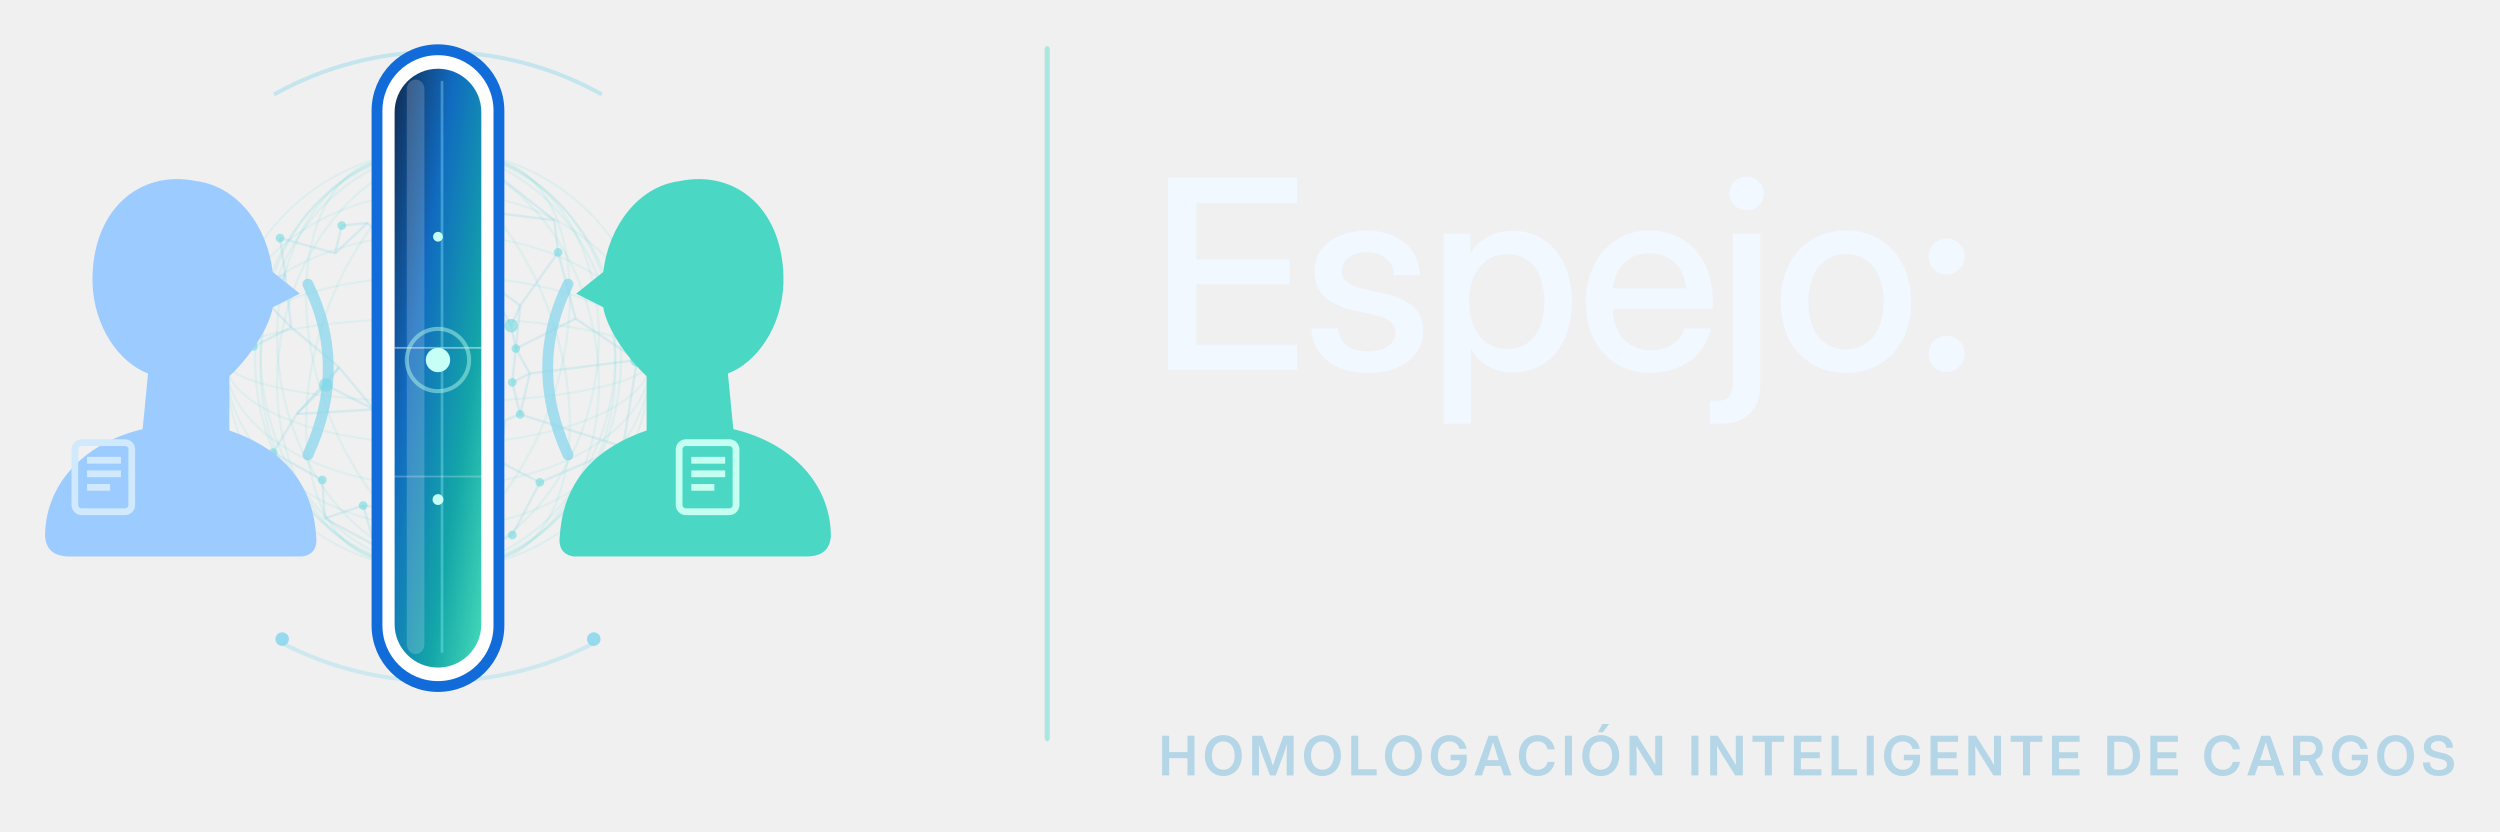
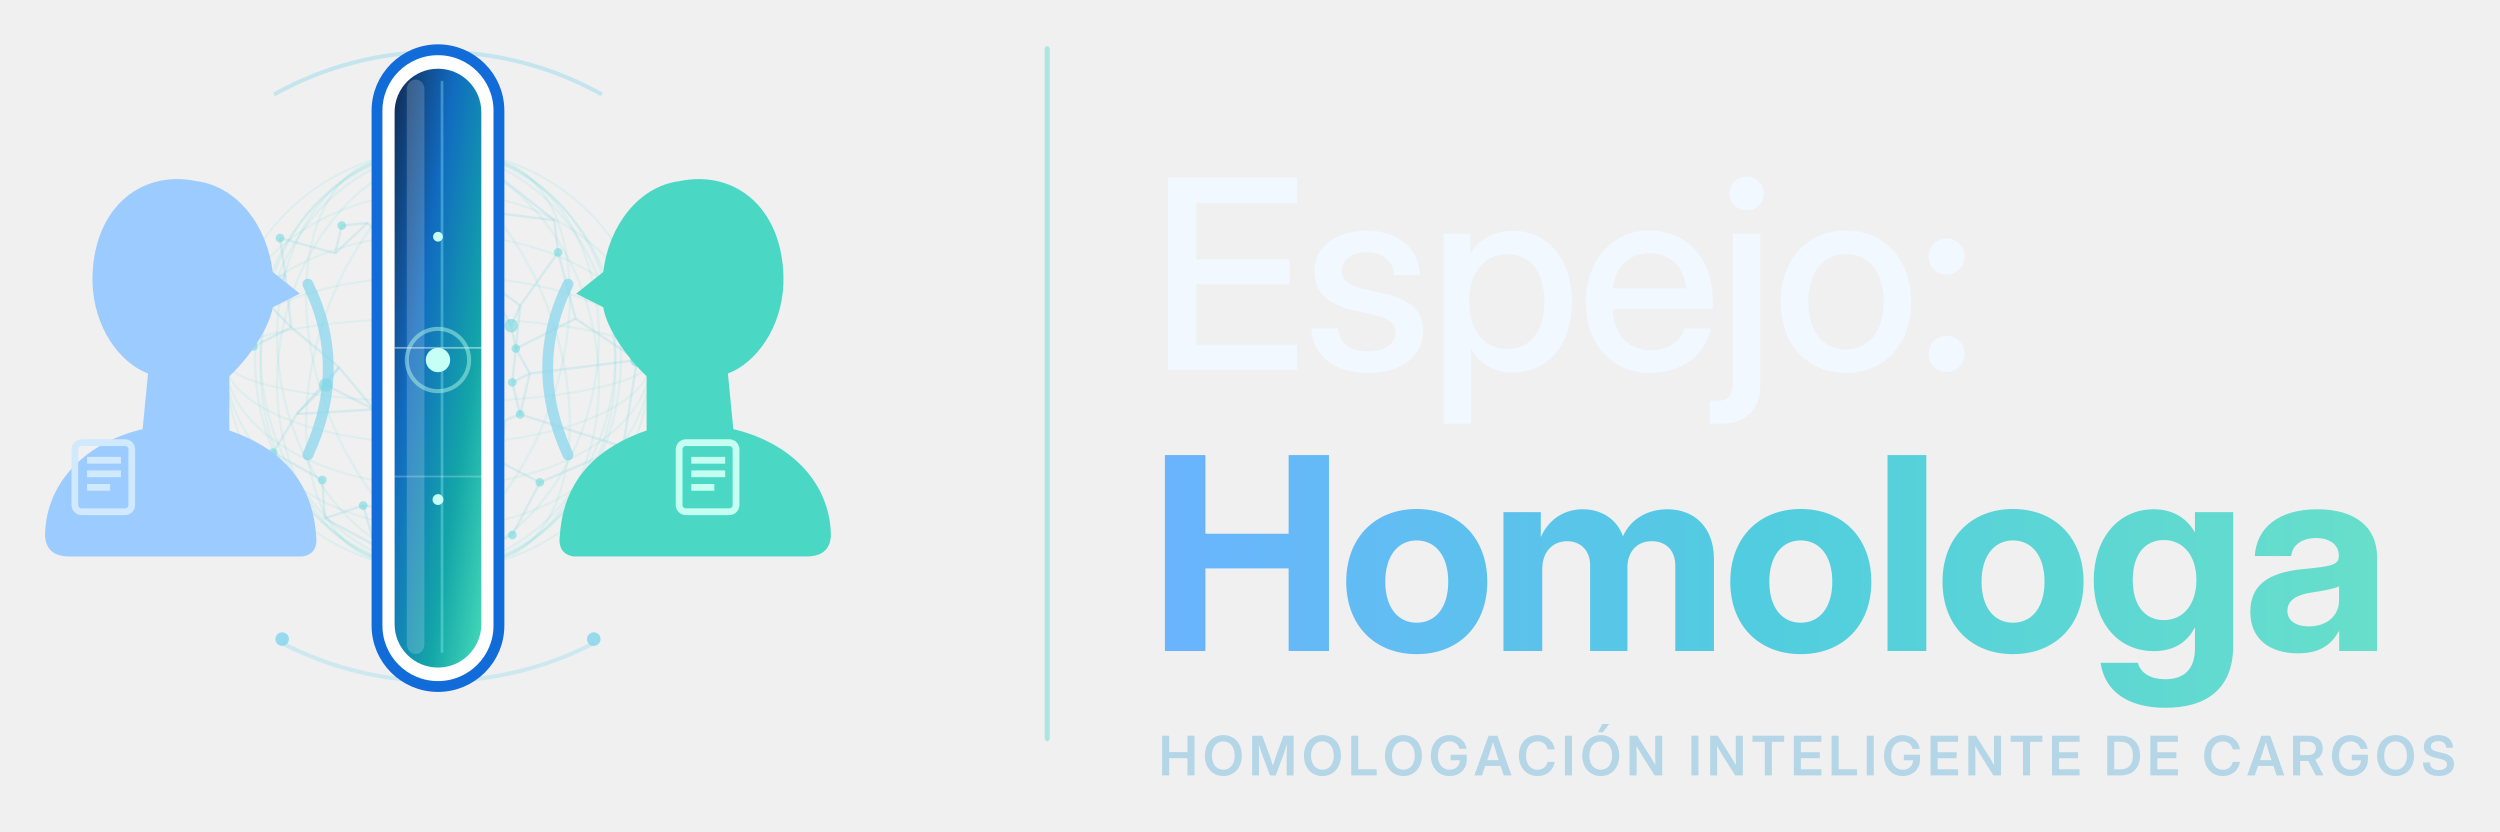
<svg xmlns="http://www.w3.org/2000/svg" width="1467" height="488" viewBox="65 98 1467 488">
  <defs>
    <linearGradient id="prism" x1="0" x2="0.95" y1="0" y2="1">
      <stop offset="0" stop-color="#102B54" />
      <stop offset="0.35" stop-color="#116BC0" />
      <stop offset="0.72" stop-color="#13A5A8" />
      <stop offset="1" stop-color="#42D7B7" />
    </linearGradient>
    <linearGradient id="bright" x1="0" y1="0" x2="1" y2="1">
      <stop stop-color="#0C64DD" />
      <stop offset="0.52" stop-color="#168DDB" />
      <stop offset="1" stop-color="#25C3A8" />
    </linearGradient>
    <linearGradient id="titleBanner" gradientUnits="userSpaceOnUse" x1="1320" y1="0" x2="2620" y2="0">
      <stop stop-color="#1574E4" />
      <stop offset=".56" stop-color="#188BD5" />
      <stop offset="1" stop-color="#10B6A7" />
    </linearGradient>
    <linearGradient id="titleBannerLight" gradientUnits="userSpaceOnUse" x1="1320" y1="0" x2="2620" y2="0">
      <stop stop-color="#6BB3FF" />
      <stop offset=".52" stop-color="#51CDDF" />
      <stop offset="1" stop-color="#68DFCA" />
    </linearGradient>
    <linearGradient id="titleHorizontal" gradientUnits="userSpaceOnUse" x1="740" y1="0" x2="2040" y2="0">
      <stop stop-color="#1574E4" />
      <stop offset=".56" stop-color="#188BD5" />
      <stop offset="1" stop-color="#10B6A7" />
    </linearGradient>
    <linearGradient id="titleHorizontalLight" gradientUnits="userSpaceOnUse" x1="740" y1="0" x2="2040" y2="0">
      <stop stop-color="#6BB3FF" />
      <stop offset=".52" stop-color="#51CDDF" />
      <stop offset="1" stop-color="#68DFCA" />
    </linearGradient>
    <linearGradient id="titleSquare" gradientUnits="userSpaceOnUse" x1="350" y1="0" x2="1250" y2="0">
      <stop stop-color="#1574E4" />
      <stop offset=".56" stop-color="#188BD5" />
      <stop offset="1" stop-color="#10B6A7" />
    </linearGradient>
    <linearGradient id="titleSquareLight" gradientUnits="userSpaceOnUse" x1="350" y1="0" x2="1250" y2="0">
      <stop stop-color="#6BB3FF" />
      <stop offset=".52" stop-color="#51CDDF" />
      <stop offset="1" stop-color="#68DFCA" />
    </linearGradient>
    <linearGradient id="leftHead" x1="0" y1="0" x2="1" y2="1">
      <stop stop-color="#091B3F" />
      <stop offset="1" stop-color="#1556A8" />
    </linearGradient>
    <linearGradient id="rightHead" x1="0" y1="0" x2="1" y2="1">
      <stop stop-color="#0EA1A6" />
      <stop offset="1" stop-color="#58DEBD" />
    </linearGradient>
    <linearGradient id="darkbg" x1="0" y1="0" x2="1" y2="1">
      <stop stop-color="#07152D" />
      <stop offset=".5" stop-color="#0E2851" />
      <stop offset="1" stop-color="#0A1B37" />
    </linearGradient>
    <linearGradient id="lightbg" x1="0" y1="0" x2="1" y2="1">
      <stop stop-color="#FCFEFF" />
      <stop offset=".65" stop-color="#F4F9FF" />
      <stop offset="1" stop-color="#EBF9F8" />
    </linearGradient>
    <radialGradient id="halolight">
      <stop stop-color="#B4EAEF" stop-opacity=".62" />
      <stop offset=".57" stop-color="#C3E9FB" stop-opacity=".25" />
      <stop offset="1" stop-color="#FFFFFF" stop-opacity="0" />
    </radialGradient>
    <radialGradient id="halodark">
      <stop stop-color="#1D9BAD" stop-opacity=".32" />
      <stop offset=".60" stop-color="#1985DA" stop-opacity=".12" />
      <stop offset="1" stop-color="#07315C" stop-opacity="0" />
    </radialGradient>
    <linearGradient id="mirrorShine">
      <stop stop-color="#FFFFFF" stop-opacity="0" />
      <stop offset=".39" stop-color="#FFFFFF" stop-opacity=".3" />
      <stop offset=".53" stop-color="#FFFFFF" stop-opacity=".02" />
      <stop offset="1" stop-color="#FFFFFF" stop-opacity="0" />
    </linearGradient>
    <linearGradient id="appGrad" x1="0" y1="0" x2="1" y2="1">
      <stop stop-color="#102C56" />
      <stop offset=".65" stop-color="#071A34" />
      <stop offset="1" stop-color="#061327" />
    </linearGradient>
    <linearGradient id="appLight" x1="0" y1="0" x2="1" y2="1">
      <stop stop-color="#F9FCFF" />
      <stop offset=".65" stop-color="#EDF8FD" />
      <stop offset="1" stop-color="#E9F7F3" />
    </linearGradient>
    <clipPath id="chipclip">
      <rect x="360" y="167" width="80" height="456" rx="40" />
    </clipPath>
  </defs>
  <g transform="translate(4 0) scale(.795)">
    <path d="M279 193 A248 248 0 0 1 521 193" stroke="#82D5EC" stroke-width="3" stroke-opacity=".4" fill="none" />
    <path d="M285 598 A250 250 0 0 0 515 598" stroke="#82D5EC" stroke-width="3" stroke-opacity=".32" fill="none" />
    <g fill="none">
      <ellipse cx="400" cy="389" rx="89.29" ry="154" stroke="#67D9DE" stroke-opacity="0.13" stroke-width="1.7" transform="rotate(-18 400 389)" />
      <ellipse cx="400" cy="389" rx="116.91" ry="154" stroke="#67D9DE" stroke-opacity="0.13" stroke-width="1.7" transform="rotate(-12 400 389)" />
      <ellipse cx="400" cy="389" rx="130.71" ry="154" stroke="#67D9DE" stroke-opacity="0.13" stroke-width="1.7" transform="rotate(-6 400 389)" />
      <ellipse cx="400" cy="389" rx="135.00" ry="154" stroke="#67D9DE" stroke-opacity="0.13" stroke-width="1.7" transform="rotate(0 400 389)" />
      <ellipse cx="400" cy="389" rx="130.71" ry="154" stroke="#67D9DE" stroke-opacity="0.13" stroke-width="1.7" transform="rotate(6 400 389)" />
      <ellipse cx="400" cy="389" rx="116.91" ry="154" stroke="#67D9DE" stroke-opacity="0.13" stroke-width="1.7" transform="rotate(12 400 389)" />
      <ellipse cx="400" cy="389" rx="89.29" ry="154" stroke="#67D9DE" stroke-opacity="0.13" stroke-width="1.7" transform="rotate(18 400 389)" />
      <ellipse cx="400" cy="389" rx="157" ry="31" stroke="#67D9DE" stroke-opacity=".13" stroke-width="1.5" />
      <ellipse cx="400" cy="389" rx="157" ry="62" stroke="#67D9DE" stroke-opacity=".13" stroke-width="1.5" />
      <ellipse cx="400" cy="389" rx="157" ry="93" stroke="#67D9DE" stroke-opacity=".13" stroke-width="1.5" />
      <ellipse cx="400" cy="389" rx="157" ry="124" stroke="#67D9DE" stroke-opacity=".13" stroke-width="1.5" />
      <ellipse cx="400" cy="389" rx="157" ry="155" stroke="#67D9DE" stroke-opacity=".13" stroke-width="1.5" />
      <path d="M546.99 389.00 L501.56 358.45" stroke="#90D7E6" stroke-width="1.8" stroke-opacity=".27" />
      <path d="M546.99 389.00 L536.60 453.04" stroke="#90D7E6" stroke-width="1.8" stroke-opacity=".27" />
      <path d="M546.99 389.00 L467.75 398.97" stroke="#90D7E6" stroke-width="1.8" stroke-opacity=".27" />
      <path d="M467.75 398.97 L454.84 405.50" stroke="#90D7E6" stroke-width="1.8" stroke-opacity=".27" />
      <path d="M467.75 398.97 L457.48 380.54" stroke="#90D7E6" stroke-width="1.8" stroke-opacity=".27" />
      <path d="M467.75 398.97 L460.62 429.11" stroke="#90D7E6" stroke-width="1.8" stroke-opacity=".27" />
      <path d="M454.84 405.50 L460.62 429.11" stroke="#90D7E6" stroke-width="1.8" stroke-opacity=".27" />
      <path d="M454.84 405.50 L457.48 380.54" stroke="#90D7E6" stroke-width="1.8" stroke-opacity=".27" />
      <path d="M536.60 453.04 L475.18 479.34" stroke="#90D7E6" stroke-width="1.8" stroke-opacity=".27" />
      <path d="M536.60 453.04 L460.62 429.11" stroke="#90D7E6" stroke-width="1.8" stroke-opacity=".27" />
      <path d="M460.62 429.11 L449.58 433.43" stroke="#90D7E6" stroke-width="1.8" stroke-opacity=".27" />
      <path d="M449.58 433.43 L445.94 464.27" stroke="#90D7E6" stroke-width="1.8" stroke-opacity=".27" />
      <path d="M475.18 479.34 L445.94 464.27" stroke="#90D7E6" stroke-width="1.8" stroke-opacity=".27" />
      <path d="M475.18 479.34 L454.91 518.21" stroke="#90D7E6" stroke-width="1.8" stroke-opacity=".27" />
      <path d="M445.94 464.27 L419.54 463.74" stroke="#90D7E6" stroke-width="1.8" stroke-opacity=".27" />
      <path d="M454.91 518.21 L416.09 535.23" stroke="#90D7E6" stroke-width="1.8" stroke-opacity=".27" />
      <path d="M419.54 463.74 L396.87 474.61" stroke="#90D7E6" stroke-width="1.8" stroke-opacity=".27" />
      <path d="M416.09 535.23 L379.53 499.83" stroke="#90D7E6" stroke-width="1.8" stroke-opacity=".27" />
      <path d="M416.09 535.23 L353.35 525.74" stroke="#90D7E6" stroke-width="1.8" stroke-opacity=".27" />
      <path d="M396.87 474.61 L379.53 499.83" stroke="#90D7E6" stroke-width="1.8" stroke-opacity=".27" />
      <path d="M379.53 499.83 L344.77 496.42" stroke="#90D7E6" stroke-width="1.8" stroke-opacity=".27" />
      <path d="M379.53 499.83 L353.35 525.74" stroke="#90D7E6" stroke-width="1.8" stroke-opacity=".27" />
      <path d="M353.35 525.74 L344.77 496.42" stroke="#90D7E6" stroke-width="1.8" stroke-opacity=".27" />
      <path d="M353.35 525.74 L316.39 505.86" stroke="#90D7E6" stroke-width="1.8" stroke-opacity=".27" />
      <path d="M344.77 496.42 L316.39 505.86" stroke="#90D7E6" stroke-width="1.8" stroke-opacity=".27" />
      <path d="M316.39 505.86 L314.64 477.53" stroke="#90D7E6" stroke-width="1.8" stroke-opacity=".27" />
      <path d="M314.64 477.53 L278.25 457.33" stroke="#90D7E6" stroke-width="1.8" stroke-opacity=".27" />
      <path d="M352.79 425.46 L317.20 407.44" stroke="#90D7E6" stroke-width="1.8" stroke-opacity=".27" />
      <path d="M352.79 425.46 L326.94 394.35" stroke="#90D7E6" stroke-width="1.8" stroke-opacity=".27" />
      <path d="M352.79 425.46 L295.77 428.87" stroke="#90D7E6" stroke-width="1.8" stroke-opacity=".27" />
      <path d="M278.25 457.33 L295.77 428.87" stroke="#90D7E6" stroke-width="1.8" stroke-opacity=".27" />
      <path d="M295.77 428.87 L317.20 407.44" stroke="#90D7E6" stroke-width="1.8" stroke-opacity=".27" />
      <path d="M295.77 428.87 L326.94 394.35" stroke="#90D7E6" stroke-width="1.8" stroke-opacity=".27" />
      <path d="M317.20 407.44 L326.94 394.35" stroke="#90D7E6" stroke-width="1.8" stroke-opacity=".27" />
      <path d="M326.94 394.35 L291.70 364.88" stroke="#90D7E6" stroke-width="1.8" stroke-opacity=".27" />
      <path d="M263.78 379.03 L291.70 364.88" stroke="#90D7E6" stroke-width="1.8" stroke-opacity=".27" />
      <path d="M263.78 379.03 L264.52 337.18" stroke="#90D7E6" stroke-width="1.8" stroke-opacity=".27" />
      <path d="M263.78 379.03 L287.24 325.72" stroke="#90D7E6" stroke-width="1.8" stroke-opacity=".27" />
      <path d="M291.70 364.88 L264.52 337.18" stroke="#90D7E6" stroke-width="1.8" stroke-opacity=".27" />
      <path d="M291.70 364.88 L287.24 325.72" stroke="#90D7E6" stroke-width="1.8" stroke-opacity=".27" />
      <path d="M264.52 337.18 L287.24 325.72" stroke="#90D7E6" stroke-width="1.8" stroke-opacity=".27" />
      <path d="M287.24 325.72 L283.43 298.99" stroke="#90D7E6" stroke-width="1.8" stroke-opacity=".27" />
      <path d="M283.43 298.99 L324.09 310.27" stroke="#90D7E6" stroke-width="1.8" stroke-opacity=".27" />
      <path d="M324.09 310.27 L328.99 289.74" stroke="#90D7E6" stroke-width="1.8" stroke-opacity=".27" />
      <path d="M324.09 310.27 L347.97 287.81" stroke="#90D7E6" stroke-width="1.8" stroke-opacity=".27" />
      <path d="M328.99 289.74 L347.97 287.81" stroke="#90D7E6" stroke-width="1.8" stroke-opacity=".27" />
      <path d="M347.97 287.81 L374.23 313.47" stroke="#90D7E6" stroke-width="1.8" stroke-opacity=".27" />
      <path d="M374.23 313.47 L396.90 304.06" stroke="#90D7E6" stroke-width="1.8" stroke-opacity=".27" />
      <path d="M373.33 244.60 L414.22 259.79" stroke="#90D7E6" stroke-width="1.8" stroke-opacity=".27" />
      <path d="M396.90 304.06 L435.76 330.40" stroke="#90D7E6" stroke-width="1.8" stroke-opacity=".27" />
      <path d="M396.90 304.06 L414.22 259.79" stroke="#90D7E6" stroke-width="1.8" stroke-opacity=".27" />
      <path d="M414.22 259.79 L437.09 247.12" stroke="#90D7E6" stroke-width="1.8" stroke-opacity=".27" />
      <path d="M414.22 259.79 L445.95 280.87" stroke="#90D7E6" stroke-width="1.8" stroke-opacity=".27" />
      <path d="M437.09 247.12 L445.95 280.87" stroke="#90D7E6" stroke-width="1.8" stroke-opacity=".27" />
      <path d="M437.09 247.12 L485.86 285.83" stroke="#90D7E6" stroke-width="1.8" stroke-opacity=".27" />
      <path d="M445.95 280.87 L485.86 285.83" stroke="#90D7E6" stroke-width="1.8" stroke-opacity=".27" />
      <path d="M435.76 330.40 L460.68 348.85" stroke="#90D7E6" stroke-width="1.8" stroke-opacity=".27" />
      <path d="M435.76 330.40 L454.07 363.65" stroke="#90D7E6" stroke-width="1.8" stroke-opacity=".27" />
      <path d="M485.86 285.83 L488.69 309.54" stroke="#90D7E6" stroke-width="1.8" stroke-opacity=".27" />
      <path d="M488.69 309.54 L460.68 348.85" stroke="#90D7E6" stroke-width="1.8" stroke-opacity=".27" />
      <path d="M488.69 309.54 L501.56 358.45" stroke="#90D7E6" stroke-width="1.8" stroke-opacity=".27" />
      <path d="M460.68 348.85 L454.07 363.65" stroke="#90D7E6" stroke-width="1.8" stroke-opacity=".27" />
      <path d="M460.68 348.85 L457.48 380.54" stroke="#90D7E6" stroke-width="1.8" stroke-opacity=".27" />
      <path d="M454.07 363.65 L457.48 380.54" stroke="#90D7E6" stroke-width="1.8" stroke-opacity=".27" />
      <path d="M501.56 358.45 L457.48 380.54" stroke="#90D7E6" stroke-width="1.8" stroke-opacity=".27" />
      <circle cx="546.99" cy="389.00" r="5" fill="#67D9DE" fill-opacity="0.54" stroke="none" />
      <circle cx="454.84" cy="405.50" r="3.2" fill="#67D9DE" fill-opacity="0.54" stroke="none" />
      <circle cx="460.62" cy="429.11" r="3.2" fill="#67D9DE" fill-opacity="0.54" stroke="none" />
      <circle cx="475.18" cy="479.34" r="3.2" fill="#67D9DE" fill-opacity="0.54" stroke="none" />
      <circle cx="454.91" cy="518.21" r="3.2" fill="#67D9DE" fill-opacity="0.54" stroke="none" />
      <circle cx="416.09" cy="535.23" r="5" fill="#67D9DE" fill-opacity="0.54" stroke="none" />
      <circle cx="379.53" cy="499.83" r="3.2" fill="#67D9DE" fill-opacity="0.54" stroke="none" />
      <circle cx="344.77" cy="496.42" r="3.2" fill="#67D9DE" fill-opacity="0.54" stroke="none" />
      <circle cx="314.64" cy="477.53" r="3.2" fill="#67D9DE" fill-opacity="0.54" stroke="none" />
      <circle cx="278.25" cy="457.33" r="3.2" fill="#67D9DE" fill-opacity="0.54" stroke="none" />
      <circle cx="317.20" cy="407.44" r="5" fill="#67D9DE" fill-opacity="0.54" stroke="none" />
      <circle cx="263.78" cy="379.03" r="3.2" fill="#67D9DE" fill-opacity="0.54" stroke="none" />
      <circle cx="264.52" cy="337.18" r="3.2" fill="#67D9DE" fill-opacity="0.54" stroke="none" />
      <circle cx="283.43" cy="298.99" r="3.2" fill="#67D9DE" fill-opacity="0.54" stroke="none" />
      <circle cx="328.99" cy="289.74" r="3.2" fill="#67D9DE" fill-opacity="0.54" stroke="none" />
      <circle cx="374.23" cy="313.47" r="5" fill="#67D9DE" fill-opacity="0.54" stroke="none" />
      <circle cx="396.90" cy="304.06" r="3.2" fill="#67D9DE" fill-opacity="0.54" stroke="none" />
      <circle cx="437.09" cy="247.12" r="3.2" fill="#67D9DE" fill-opacity="0.54" stroke="none" />
      <circle cx="435.76" cy="330.40" r="3.2" fill="#67D9DE" fill-opacity="0.54" stroke="none" />
      <circle cx="488.69" cy="309.54" r="3.2" fill="#67D9DE" fill-opacity="0.54" stroke="none" />
      <circle cx="454.07" cy="363.65" r="5" fill="#67D9DE" fill-opacity="0.54" stroke="none" />
      <circle cx="457.48" cy="380.54" r="3.2" fill="#67D9DE" fill-opacity="0.54" stroke="none" />
    </g>
    <path d="M304 333 Q334 394 304 459" stroke="#82D5EC" stroke-width="8" fill="none" stroke-linecap="round" stroke-opacity=".68" />
    <path d="M496 333 Q466 394 496 459" stroke="#82D5EC" stroke-width="8" fill="none" stroke-linecap="round" stroke-opacity=".68" />
    <path d="M 222 257 C 179 248 144 279 145 332 C 146 365 165 391 186 399 L 182 440 C 136 451 110 483 110 519 Q 111 534 128 534 L 300 534 Q 312 532 310 518 C 307 476 281 453 246 441 L 246 401 C 262 386 276 364 278 350 L 298 340 L 278 324 C 274 290 252 261 222 257 Z" fill="#9CCBFF" />
    <path d="M 222 257 C 179 248 144 279 145 332 C 146 365 165 391 186 399 L 182 440 C 136 451 110 483 110 519 Q 111 534 128 534 L 300 534 Q 312 532 310 518 C 307 476 281 453 246 441 L 246 401 C 262 386 276 364 278 350 L 298 340 L 278 324 C 274 290 252 261 222 257 Z" transform="translate(800 0) scale(-1 1)" fill="#4AD8C5" />
    <g transform="translate(157 472)" fill="none" stroke="#D0E9FC" stroke-width="5" stroke-linejoin="round">
      <rect x="-25" y="-22" width="42" height="51" rx="5" />
      <path d="M-16 -9 H9 M-16 1 H9 M-16 11 H1" />
    </g>
    <g transform="translate(603 472)" fill="none" stroke="#C4FFF1" stroke-width="5" stroke-linejoin="round">
      <rect x="-25" y="-22" width="42" height="51" rx="5" />
      <path d="M-16 -9 H9 M-16 1 H9 M-16 11 H1" />
    </g>
    <rect x="355" y="160" width="90" height="470" rx="45" fill="#FEFEFF" stroke="#116BD9" stroke-width="8" />
    <rect x="368" y="174" width="64" height="442" rx="32" fill="url(#prism)" />
    <rect x="377" y="182" width="13" height="424" rx="7" fill="#FFFFFF" opacity=".18" />
    <path d="M403 183 V605" stroke="#9DFFFF" stroke-opacity=".32" stroke-width="2" />
    <path d="M368 380 H432" stroke="#FFFFFF" stroke-width="1.3" stroke-opacity=".45" />
    <path d="M368 475 H432" stroke="#FFFFFF" stroke-width="1.3" stroke-opacity=".24" />
    <circle cx="400" cy="389" r="9" fill="#C6FFF6" />
    <circle cx="400" cy="389" r="23" fill="none" stroke="#B0F7E9" stroke-opacity=".5" stroke-width="3" />
    <circle cx="400" cy="298" r="3.6" fill="#C6FFF6" />
    <circle cx="400" cy="492" r="4" fill="#C6FFF6" />
    <circle cx="285" cy="595" r="5" fill="#82D5EC" opacity=".8" />
    <circle cx="515" cy="595" r="5" fill="#82D5EC" opacity=".8" />
  </g>
  <rect x="678" y="125" width="3" height="408" rx="2" fill="#60DCD1" opacity=".48" />
  <g fill="#F1F8FF" opacity="1">
    <path d="M136 0H1138V195H358V663H1080V856H358V1295H1138V1490H136Z" transform="translate(740.00 315.00) scale(0.075684 -0.075684)" />
    <path d="M510 -25C756 -25 936 99 936 300C936 453 842 545 636 591L456 631C361 653 304 696 304 767C304 848 380 912 500 912C625 912 707 837 709 734H911C905 947 735 1079 497 1079C255 1079 93 950 93 763C93 606 197 505 396 461L571 422C662 402 723 360 723 288C723 204 640 143 506 143C369 143 289 207 277 321H69C84 92 268 -25 510 -25Z" transform="translate(829.27 315.00) scale(0.075684 -0.075684)" />
    <path d="M119 -418H330V159H333C404 38 517 -21 655 -21C930 -21 1113 201 1113 528C1113 854 929 1077 656 1077C519 1077 396 1020 329 904H326V1056H119ZM612 161C432 161 316 306 316 528C316 750 432 896 612 896C782 896 899 767 899 528C899 290 782 161 612 161Z" transform="translate(903.19 315.00) scale(0.075684 -0.075684)" />
    <path d="M570 -24C809 -24 997 117 1036 321H833C803 221 711 152 573 152C388 152 282 281 275 471H1052V528C1052 854 858 1080 559 1080C271 1080 67 848 67 526C67 207 257 -24 570 -24ZM277 631C295 799 402 904 561 904C721 904 829 799 846 631Z" transform="translate(990.49 315.00) scale(0.075684 -0.075684)" />
    <path d="M119 1056V-100C119 -198 83 -240 -1 -240H-61V-418H27C224 -418 331 -299 331 -128V1056ZM225 1238C300 1238 358 1295 358 1367C358 1440 300 1497 225 1497C150 1497 91 1440 91 1367C91 1295 150 1238 225 1238Z" transform="translate(1072.88 315.00) scale(0.075684 -0.075684)" />
    <path d="M573 -24C875 -24 1078 201 1078 526C1078 853 875 1080 573 1080C271 1080 67 853 67 526C67 201 271 -24 573 -24ZM573 158C392 158 281 301 281 526C281 753 393 898 573 898C753 898 865 753 865 526C865 302 754 158 573 158Z" transform="translate(1104.86 315.00) scale(0.075684 -0.075684)" />
    <path d="M233 738C312 738 373 800 373 878C373 956 312 1018 233 1018C155 1018 94 956 94 878C94 800 155 738 233 738ZM233 -17C312 -17 373 44 373 123C373 201 312 263 233 263C155 263 94 201 94 123C94 44 155 -17 233 -17Z" transform="translate(1189.59 315.00) scale(0.075684 -0.075684)" />
  </g>
  <defs>
    <clipPath id="clip_horizontal_dark">
-       <g fill="#FFFFFF" opacity="1">
-         <path d="M111 0H419V628H1052V0H1359V1490H1052V892H419V1490H111Z" transform="translate(740.00 480.00) scale(0.077148 -0.077148)" />
-         <path d="M594 -24C915 -24 1131 196 1131 527C1131 858 915 1080 594 1080C274 1080 58 858 58 527C58 196 274 -24 594 -24ZM594 215C451 215 355 331 355 527C355 724 452 841 594 841C737 841 834 724 834 527C834 331 738 215 594 215Z" transform="translate(850.49 480.00) scale(0.077148 -0.077148)" />
-         <path d="M104 0H399V623C399 759 483 835 588 835C691 835 763 764 763 654V0H1047V636C1047 754 1118 835 1232 835C1333 835 1411 773 1411 646V0H1705V700C1705 942 1554 1078 1351 1078C1198 1078 1068 1001 1013 872C969 1001 850 1078 708 1078C574 1078 451 1009 388 866V1056H104Z" transform="translate(939.21 480.00) scale(0.077148 -0.077148)" />
-         <path d="M594 -24C915 -24 1131 196 1131 527C1131 858 915 1080 594 1080C274 1080 58 858 58 527C58 196 274 -24 594 -24ZM594 215C451 215 355 331 355 527C355 724 452 841 594 841C737 841 834 724 834 527C834 331 738 215 594 215Z" transform="translate(1075.85 480.00) scale(0.077148 -0.077148)" />
-         <path d="M399 1490H104V0H399Z" transform="translate(1164.58 480.00) scale(0.077148 -0.077148)" />
-         <path d="M594 -24C915 -24 1131 196 1131 527C1131 858 915 1080 594 1080C274 1080 58 858 58 527C58 196 274 -24 594 -24ZM594 215C451 215 355 331 355 527C355 724 452 841 594 841C737 841 834 724 834 527C834 331 738 215 594 215Z" transform="translate(1200.39 480.00) scale(0.077148 -0.077148)" />
-         <path d="M603 -432C909 -432 1119 -294 1119 41V1056H828V903H827C760 1020 650 1078 513 1078C243 1078 58 853 58 536C58 221 239 -1 515 -1C653 -1 764 55 827 179H828V17C828 -135 747 -215 603 -215C493 -215 415 -170 394 -90H110C140 -295 303 -432 603 -432ZM591 235C448 235 355 346 355 540C355 734 448 844 591 844C740 844 839 724 839 540C839 355 740 235 591 235Z" transform="translate(1289.12 480.00) scale(0.077148 -0.077148)" />
-         <path d="M427 -18C589 -18 680 46 736 149H740V0H1028V716C1028 942 862 1078 573 1078C283 1078 111 940 98 722H375C382 803 454 859 564 859C672 859 737 805 737 727V720C737 652 669 643 476 624C256 604 64 536 64 298C64 87 216 -18 427 -18ZM509 187C410 187 346 231 346 306C346 390 426 429 527 444C622 459 705 473 739 492V386C739 272 651 187 509 187Z" transform="translate(1380.55 480.00) scale(0.077148 -0.077148)" />
-       </g>
+       <path d="M111 0H419V628H1052V0H1359V1490H1052V892H419V1490H111Z" transform="translate(740.00 480.00) scale(0.077148 -0.077148)" />
+       <path d="M594 -24C915 -24 1131 196 1131 527C1131 858 915 1080 594 1080C274 1080 58 858 58 527C58 196 274 -24 594 -24ZM594 215C451 215 355 331 355 527C355 724 452 841 594 841C737 841 834 724 834 527C834 331 738 215 594 215Z" transform="translate(850.49 480.00) scale(0.077148 -0.077148)" />
+       <path d="M104 0H399V623C399 759 483 835 588 835C691 835 763 764 763 654V0H1047V636C1047 754 1118 835 1232 835C1333 835 1411 773 1411 646V0H1705V700C1705 942 1554 1078 1351 1078C1198 1078 1068 1001 1013 872C969 1001 850 1078 708 1078C574 1078 451 1009 388 866V1056H104Z" transform="translate(939.21 480.00) scale(0.077148 -0.077148)" />
+       <path d="M594 -24C915 -24 1131 196 1131 527C1131 858 915 1080 594 1080C274 1080 58 858 58 527C58 196 274 -24 594 -24ZM594 215C451 215 355 331 355 527C355 724 452 841 594 841C737 841 834 724 834 527C834 331 738 215 594 215Z" transform="translate(1075.85 480.00) scale(0.077148 -0.077148)" />
+       <path d="M399 1490H104V0H399Z" transform="translate(1164.58 480.00) scale(0.077148 -0.077148)" />
+       <path d="M594 -24C915 -24 1131 196 1131 527C1131 858 915 1080 594 1080C274 1080 58 858 58 527C58 196 274 -24 594 -24ZM594 215C451 215 355 331 355 527C355 724 452 841 594 841C737 841 834 724 834 527C834 331 738 215 594 215Z" transform="translate(1200.39 480.00) scale(0.077148 -0.077148)" />
+       <path d="M603 -432C909 -432 1119 -294 1119 41V1056H828V903H827C760 1020 650 1078 513 1078C243 1078 58 853 58 536C58 221 239 -1 515 -1C653 -1 764 55 827 179H828V17C828 -135 747 -215 603 -215C493 -215 415 -170 394 -90H110C140 -295 303 -432 603 -432ZM591 235C448 235 355 346 355 540C355 734 448 844 591 844C740 844 839 724 839 540C839 355 740 235 591 235Z" transform="translate(1289.12 480.00) scale(0.077148 -0.077148)" />
+       <path d="M427 -18C589 -18 680 46 736 149H740V0H1028V716C1028 942 862 1078 573 1078C283 1078 111 940 98 722H375C382 803 454 859 564 859C672 859 737 805 737 727V720C737 652 669 643 476 624C256 604 64 536 64 298C64 87 216 -18 427 -18ZM509 187C410 187 346 231 346 306C346 390 426 429 527 444C622 459 705 473 739 492V386C739 272 651 187 509 187Z" transform="translate(1380.55 480.00) scale(0.077148 -0.077148)" />
    </clipPath>
    <linearGradient id="gradient_horizontal_dark" gradientUnits="userSpaceOnUse" x1="740.00" y1="0" x2="1464.88" y2="0">
      <stop stop-color="#6BB3FF" />
      <stop offset=".50" stop-color="#51CDDF" />
      <stop offset="1" stop-color="#68DFCA" />
    </linearGradient>
  </defs>
  <rect x="738" y="290.4" width="728.88" height="268.6" fill="url(#gradient_horizontal_dark)" clip-path="url(#clip_horizontal_dark)" />
  <g fill="#B4D6E7" opacity="1">
    <path d="M124 0H388V646H1075V0H1340V1490H1075V875H388V1490H124Z" transform="translate(745.00 553.00) scale(0.015625 -0.015625)" />
    <path d="M766 -24C1165 -24 1460 279 1460 744C1460 1211 1165 1514 766 1514C367 1514 72 1211 72 744C72 280 367 -24 766 -24ZM766 213C522 213 338 404 338 744C338 1085 522 1277 766 1277C1009 1277 1193 1085 1193 744C1193 404 1009 213 766 213Z" transform="translate(770.88 553.00) scale(0.015625 -0.015625)" />
    <path d="M124 0H384V760C384 860 379 1015 376 1162C428 1001 478 847 509 760L795 0H1011L1295 760C1327 851 1378 1015 1431 1183C1427 1030 1422 865 1422 760V0H1682V1490H1300L1015 707C988 624 940 475 905 359C870 475 822 624 794 707L504 1490H124Z" transform="translate(797.81 553.00) scale(0.015625 -0.015625)" />
    <path d="M766 -24C1165 -24 1460 279 1460 744C1460 1211 1165 1514 766 1514C367 1514 72 1211 72 744C72 280 367 -24 766 -24ZM766 213C522 213 338 404 338 744C338 1085 522 1277 766 1277C1009 1277 1193 1085 1193 744C1193 404 1009 213 766 213Z" transform="translate(829.03 553.00) scale(0.015625 -0.015625)" />
    <path d="M124 0H1079V229H388V1490H124Z" transform="translate(855.97 553.00) scale(0.015625 -0.015625)" />
    <path d="M766 -24C1165 -24 1460 279 1460 744C1460 1211 1165 1514 766 1514C367 1514 72 1211 72 744C72 280 367 -24 766 -24ZM766 213C522 213 338 404 338 744C338 1085 522 1277 766 1277C1009 1277 1193 1085 1193 744C1193 404 1009 213 766 213Z" transform="translate(876.56 553.00) scale(0.015625 -0.015625)" />
    <path d="M771 -24C1147 -24 1422 233 1422 596V776H815V567H1161C1159 356 997 213 777 213C509 213 338 422 338 744C338 1067 508 1277 775 1277C966 1277 1106 1164 1143 996H1412C1369 1304 1101 1514 768 1514C368 1514 72 1212 72 744C72 288 358 -24 771 -24Z" transform="translate(903.50 553.00) scale(0.015625 -0.015625)" />
    <path d="M13 0H297L419 356H997L1116 0H1407L877 1490H545ZM493 573 565 783C610 920 655 1063 711 1251C767 1063 811 920 855 783L925 573Z" transform="translate(929.98 553.00) scale(0.015625 -0.015625)" />
    <path d="M774 -24C1110 -24 1366 184 1416 509H1148C1106 320 966 213 776 213C502 213 338 424 338 744C338 1066 503 1277 776 1277C967 1277 1107 1169 1147 979H1416C1366 1305 1110 1514 774 1514C363 1514 72 1212 72 744C72 279 363 -24 774 -24Z" transform="translate(955.17 553.00) scale(0.015625 -0.015625)" />
    <path d="M388 1490H124V0H388Z" transform="translate(981.36 553.00) scale(0.015625 -0.015625)" />
    <path d="M766 -24C1165 -24 1460 279 1460 744C1460 1211 1165 1514 766 1514C367 1514 72 1211 72 744C72 280 367 -24 766 -24ZM766 213C522 213 338 404 338 744C338 1085 522 1277 766 1277C1009 1277 1193 1085 1193 744C1193 404 1009 213 766 213ZM662 1622H848L1081 1930H825Z" transform="translate(992.36 553.00) scale(0.015625 -0.015625)" />
    <path d="M124 0H388V749C388 814 387 942 381 1108C472 947 551 815 593 748L1065 0H1351V1490H1086V678C1086 619 1088 495 1092 383C1033 489 967 603 932 659L409 1490H124Z" transform="translate(1019.30 553.00) scale(0.015625 -0.015625)" />
    <path d="M388 1490H124V0H388Z" transform="translate(1055.58 553.00) scale(0.015625 -0.015625)" />
    <path d="M124 0H388V749C388 814 387 942 381 1108C472 947 551 815 593 748L1065 0H1351V1490H1086V678C1086 619 1088 495 1092 383C1033 489 967 603 932 659L409 1490H124Z" transform="translate(1066.58 553.00) scale(0.015625 -0.015625)" />
    <path d="M46 1261H510V0H775V1261H1237V1490H46Z" transform="translate(1092.62 553.00) scale(0.015625 -0.015625)" />
    <path d="M124 0H1159V229H388V644H1101V869H388V1261H1159V1490H124Z" transform="translate(1115.69 553.00) scale(0.015625 -0.015625)" />
    <path d="M124 0H1079V229H388V1490H124Z" transform="translate(1137.84 553.00) scale(0.015625 -0.015625)" />
    <path d="M388 1490H124V0H388Z" transform="translate(1158.44 553.00) scale(0.015625 -0.015625)" />
    <path d="M771 -24C1147 -24 1422 233 1422 596V776H815V567H1161C1159 356 997 213 777 213C509 213 338 422 338 744C338 1067 508 1277 775 1277C966 1277 1106 1164 1143 996H1412C1369 1304 1101 1514 768 1514C368 1514 72 1212 72 744C72 288 358 -24 771 -24Z" transform="translate(1169.44 553.00) scale(0.015625 -0.015625)" />
    <path d="M124 0H1159V229H388V644H1101V869H388V1261H1159V1490H124Z" transform="translate(1195.92 553.00) scale(0.015625 -0.015625)" />
    <path d="M124 0H388V749C388 814 387 942 381 1108C472 947 551 815 593 748L1065 0H1351V1490H1086V678C1086 619 1088 495 1092 383C1033 489 967 603 932 659L409 1490H124Z" transform="translate(1218.08 553.00) scale(0.015625 -0.015625)" />
    <path d="M46 1261H510V0H775V1261H1237V1490H46Z" transform="translate(1244.12 553.00) scale(0.015625 -0.015625)" />
    <path d="M124 0H1159V229H388V644H1101V869H388V1261H1159V1490H124Z" transform="translate(1267.19 553.00) scale(0.015625 -0.015625)" />
    <path d="M627 0C1083 0 1356 286 1356 747C1356 1205 1081 1490 638 1490H124V0ZM388 226V1264H621C935 1264 1089 1075 1089 747C1089 416 937 226 613 226Z" transform="translate(1299.58 553.00) scale(0.015625 -0.015625)" />
    <path d="M124 0H1159V229H388V644H1101V869H388V1261H1159V1490H124Z" transform="translate(1324.89 553.00) scale(0.015625 -0.015625)" />
    <path d="M774 -24C1110 -24 1366 184 1416 509H1148C1106 320 966 213 776 213C502 213 338 424 338 744C338 1066 503 1277 776 1277C967 1277 1107 1169 1147 979H1416C1366 1305 1110 1514 774 1514C363 1514 72 1212 72 744C72 279 363 -24 774 -24Z" transform="translate(1357.28 553.00) scale(0.015625 -0.015625)" />
    <path d="M13 0H297L419 356H997L1116 0H1407L877 1490H545ZM493 573 565 783C610 920 655 1063 711 1251C767 1063 811 920 855 783L925 573Z" transform="translate(1383.47 553.00) scale(0.015625 -0.015625)" />
    <path d="M124 0H388V542H688C691 542 693 542 695 542L975 0H1266L955 590C1132 662 1238 811 1238 1014C1238 1306 1033 1490 705 1490H124ZM388 760V1266H690C868 1266 978 1169 978 1014C978 858 868 760 692 760Z" transform="translate(1408.66 553.00) scale(0.015625 -0.015625)" />
    <path d="M771 -24C1147 -24 1422 233 1422 596V776H815V567H1161C1159 356 997 213 777 213C509 213 338 422 338 744C338 1067 508 1277 775 1277C966 1277 1106 1164 1143 996H1412C1369 1304 1101 1514 768 1514C368 1514 72 1212 72 744C72 288 358 -24 771 -24Z" transform="translate(1432.27 553.00) scale(0.015625 -0.015625)" />
    <path d="M766 -24C1165 -24 1460 279 1460 744C1460 1211 1165 1514 766 1514C367 1514 72 1211 72 744C72 280 367 -24 766 -24ZM766 213C522 213 338 404 338 744C338 1085 522 1277 766 1277C1009 1277 1193 1085 1193 744C1193 404 1009 213 766 213Z" transform="translate(1458.75 553.00) scale(0.015625 -0.015625)" />
    <path d="M663 -24C1016 -24 1237 152 1237 430C1237 649 1098 778 789 847L638 882C444 927 367 983 367 1083C367 1205 484 1290 649 1290C823 1290 937 1195 948 1038H1199C1190 1334 983 1514 650 1514C321 1514 102 1336 102 1070C102 861 239 730 537 662L697 626C896 580 974 519 974 414C974 283 851 199 665 199C458 199 334 306 332 486H73C73 167 294 -24 663 -24Z" transform="translate(1485.69 553.00) scale(0.015625 -0.015625)" />
  </g>
</svg>
